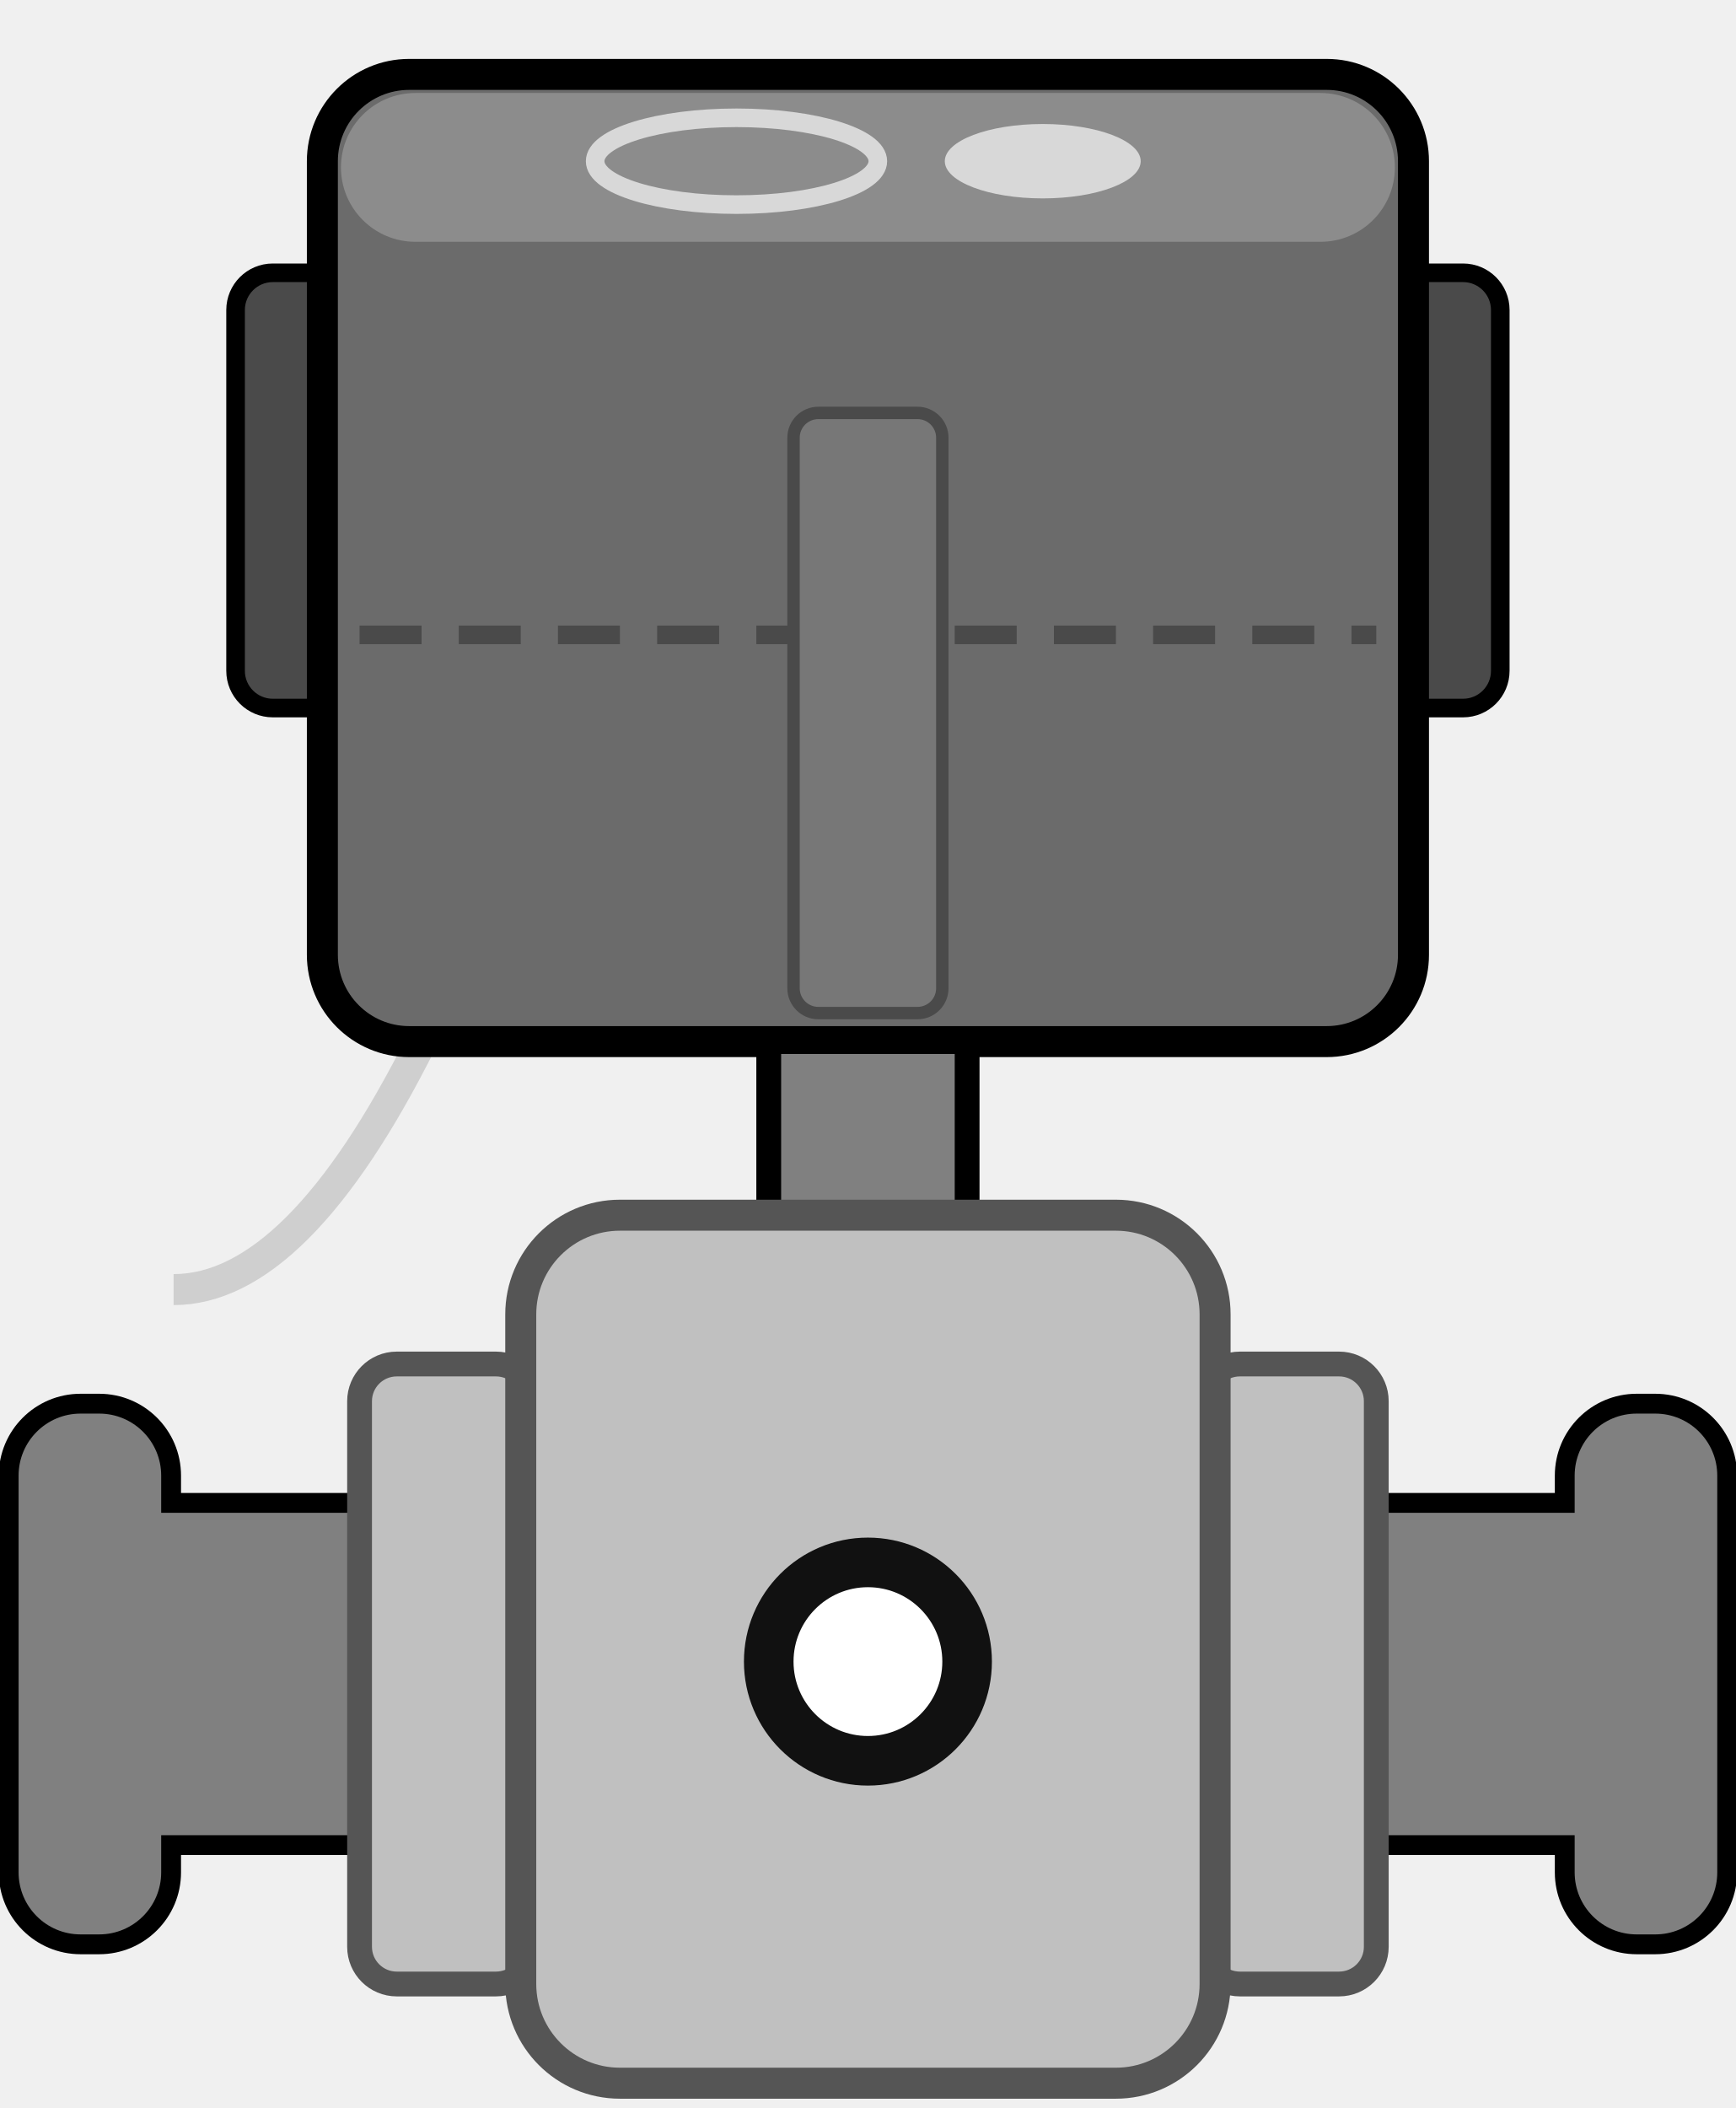
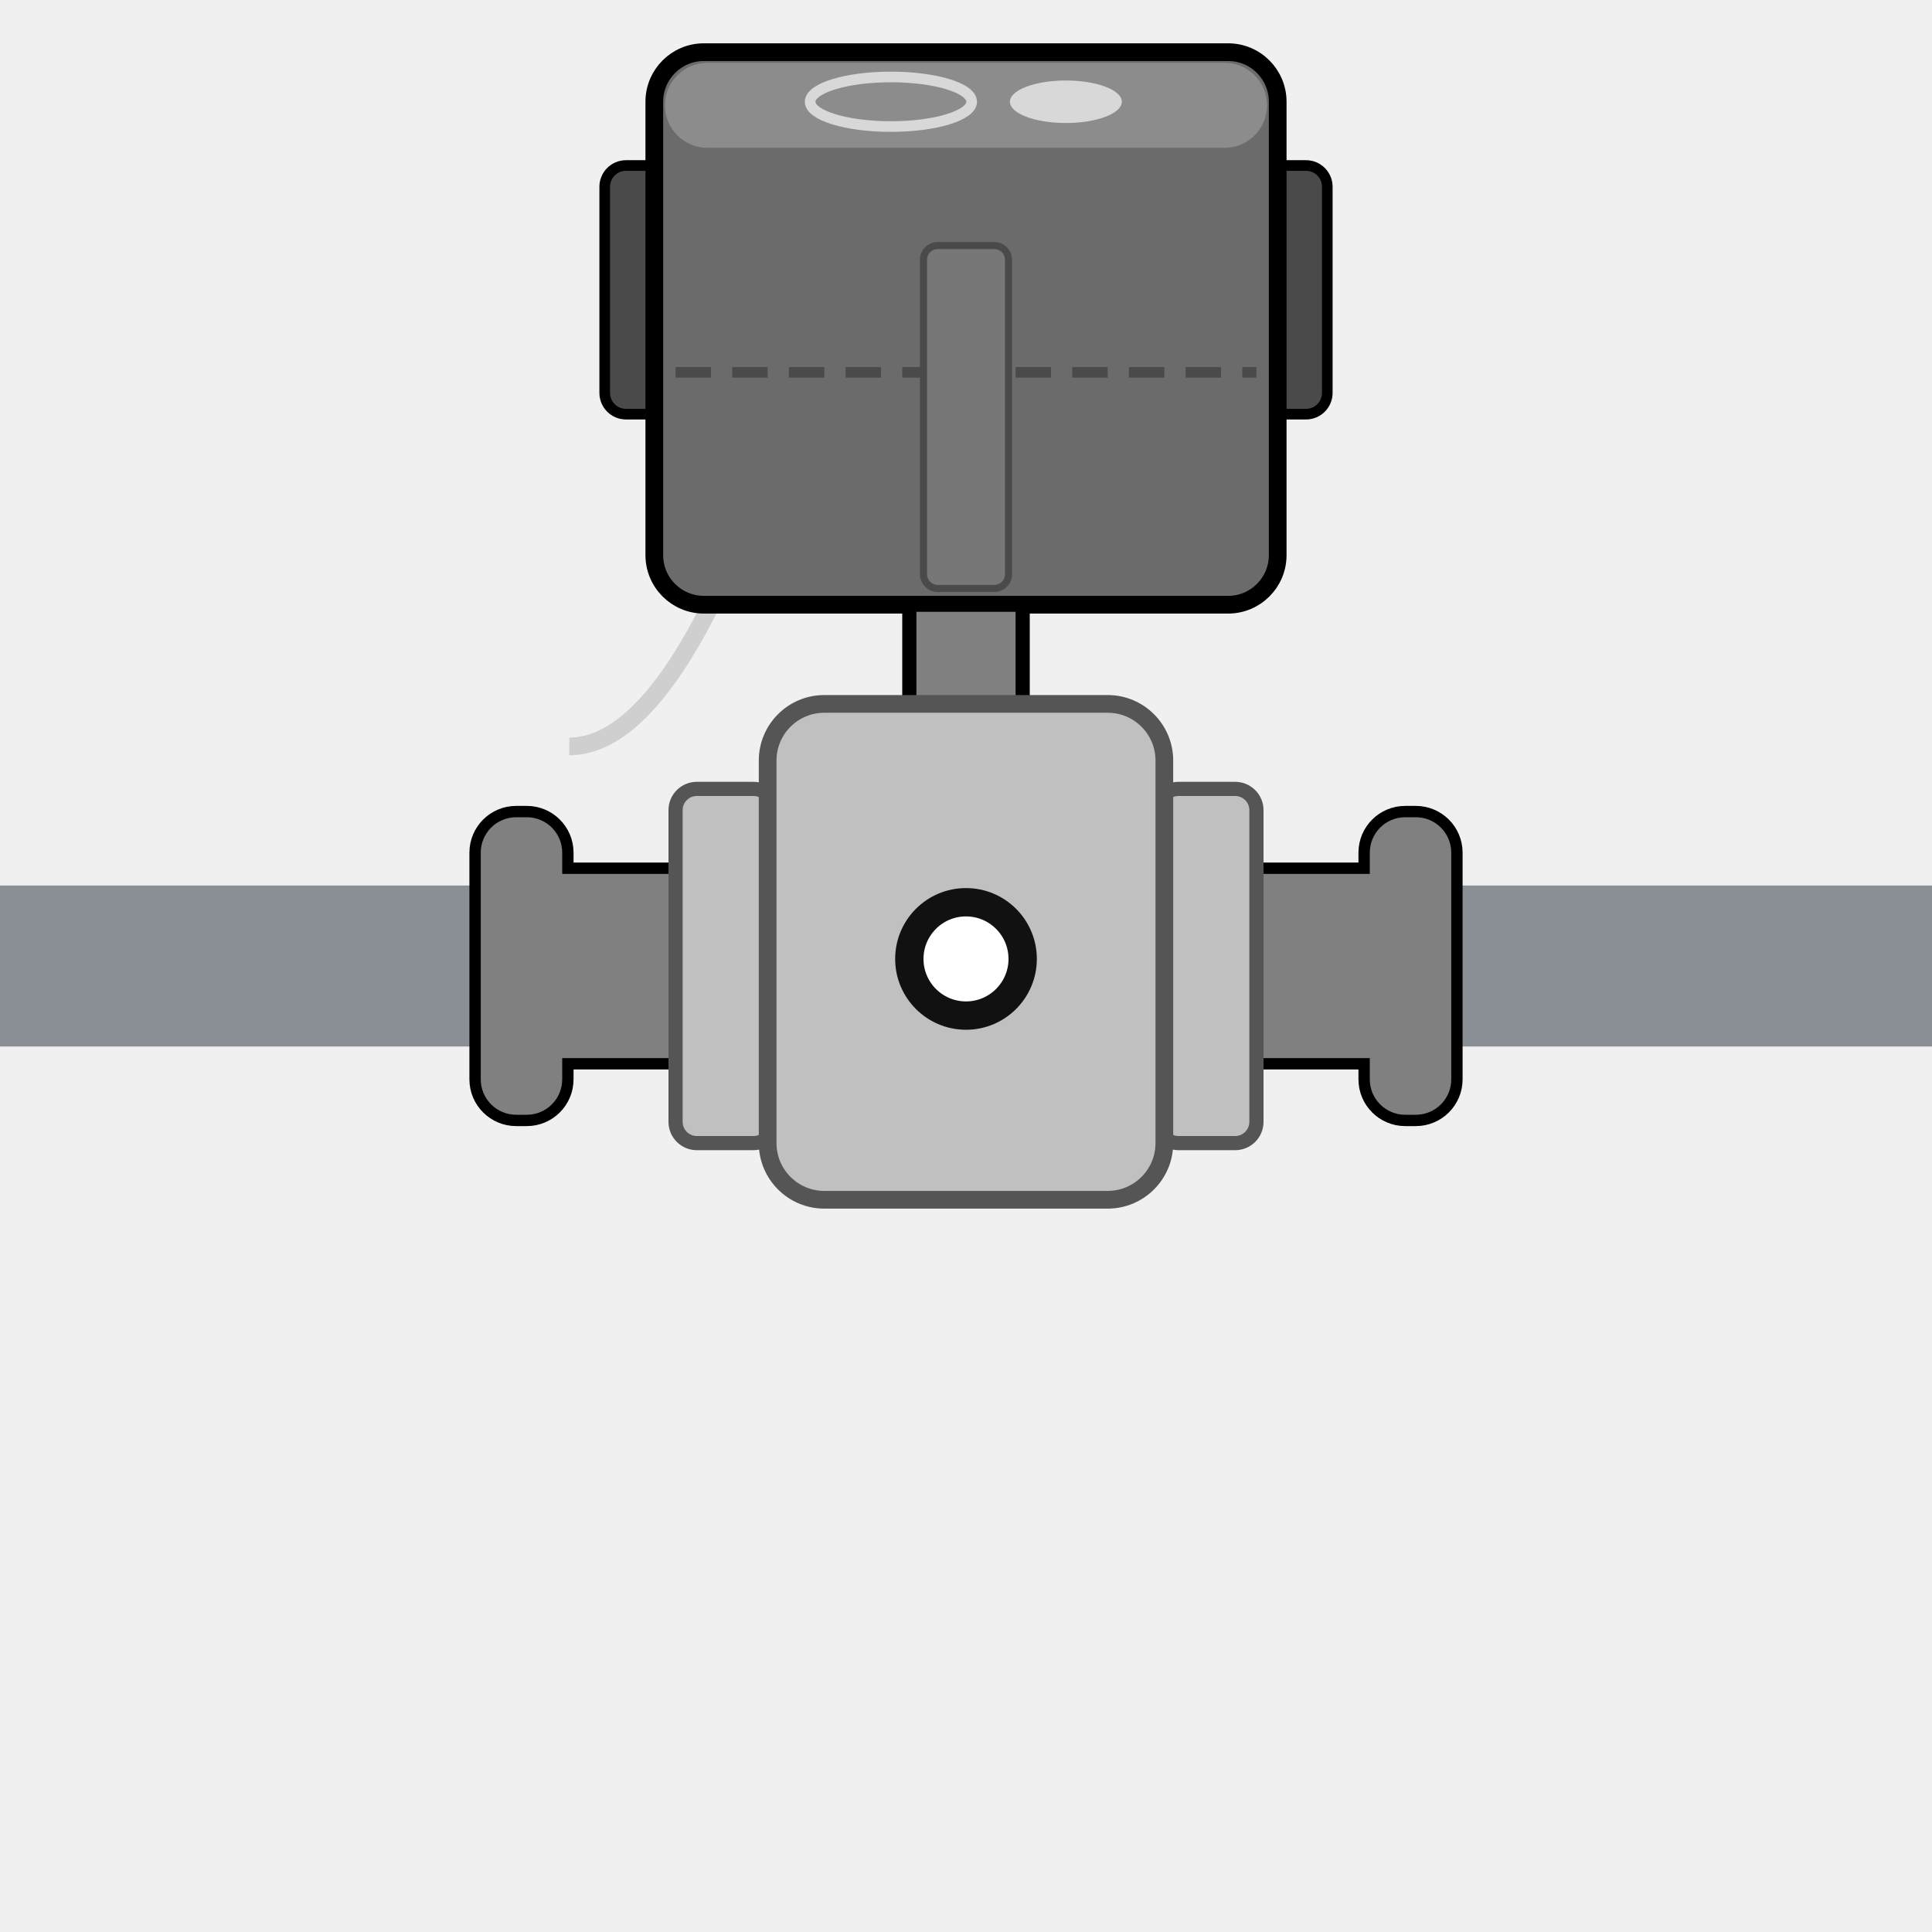
- <svg xmlns="http://www.w3.org/2000/svg" viewBox="0 0 140 170">
-   <path d="M34 84 Q24.0 104 14 104" fill="none" stroke="#cfcfcf" stroke-width="2.5" />
-   <rect x="19" y="22" width="102" height="35.1" rx="3" fill="#4a4a4a" stroke="#000" stroke-width="1.5" />
-   <rect x="26" y="6" width="88" height="78" rx="7" fill="#6b6b6b" stroke="#000" stroke-width="2.5" />
-   <rect x="27.5" y="7.5" width="85" height="12" rx="6" fill="#8c8c8c" />
-   <ellipse cx="59.4" cy="13" rx="11.4" ry="3.5" fill="none" stroke="#d8d8d8" stroke-width="1.5" />
-   <ellipse cx="84.1" cy="13" rx="7.9" ry="3" fill="#d8d8d8" />
-   <path d="M29 51.2 H111" stroke="#4a4a4a" stroke-width="1.5" stroke-dasharray="5 3" />
-   <rect x="64.0" y="33.3" width="12" height="48.4" rx="2" fill="#777777" stroke="#4a4a4a" stroke-width="1" />
-   <g fill="#000" stroke="#000" stroke-width="3.2" stroke-linejoin="round">
-     <rect x="12" y="122" width="116" height="26" />
-     <rect x="0" y="-21" width="11.5" height="42" rx="5" transform="translate(1.50 135.00) rotate(0.00)" />
-     <rect x="0" y="-21" width="11.5" height="42" rx="5" transform="translate(138.50 135.00) rotate(180.00)" />
+ <svg xmlns="http://www.w3.org/2000/svg" viewBox="0 0 300 300" data-valve-standard="1">
+   <rect x="0" y="137.5" width="74" height="25" fill="#8a8f96" />
+   <rect x="226" y="137.5" width="74" height="25" fill="#8a8f96" />
+   <g transform="translate(73 1.5) scale(1.1)">
+     <path d="M34 84 Q24.0 104 14 104" fill="none" stroke="#cfcfcf" stroke-width="2.5" />
+     <rect x="19" y="22" width="102" height="35.1" rx="3" fill="#4a4a4a" stroke="#000" stroke-width="1.5" />
+     <rect x="26" y="6" width="88" height="78" rx="7" fill="#6b6b6b" stroke="#000" stroke-width="2.5" />
+     <rect x="27.5" y="7.5" width="85" height="12" rx="6" fill="#8c8c8c" />
+     <ellipse cx="59.4" cy="13" rx="11.4" ry="3.5" fill="none" stroke="#d8d8d8" stroke-width="1.5" />
+     <ellipse cx="84.1" cy="13" rx="7.9" ry="3" fill="#d8d8d8" />
+     <path d="M29 51.2 H111" stroke="#4a4a4a" stroke-width="1.5" stroke-dasharray="5 3" />
+     <rect x="64.0" y="33.3" width="12" height="48.4" rx="2" fill="#777777" stroke="#4a4a4a" stroke-width="1" />
+     <g fill="#000" stroke="#000" stroke-width="3.2" stroke-linejoin="round">
+       <rect x="12" y="122" width="116" height="26" />
+       <rect x="0" y="-21" width="11.5" height="42" rx="5" transform="translate(1.50 135.00) rotate(0.00)" />
+       <rect x="0" y="-21" width="11.5" height="42" rx="5" transform="translate(138.50 135.00) rotate(180.00)" />
+     </g>
+     <g fill="#808080">
+       <rect x="12" y="122" width="116" height="26" />
+       <rect x="0" y="-21" width="11.5" height="42" rx="5" transform="translate(1.50 135.00) rotate(0.00)" />
+       <rect x="0" y="-21" width="11.5" height="42" rx="5" transform="translate(138.50 135.00) rotate(180.00)" />
+     </g>
+     <rect x="29" y="110" width="14" height="50" rx="3" fill="#c0c0c0" stroke="#555" stroke-width="2" />
+     <rect x="97" y="110" width="14" height="50" rx="3" fill="#c0c0c0" stroke="#555" stroke-width="2" />
+     <rect x="62" y="84" width="16" height="16" fill="#808080" stroke="#000" stroke-width="2" />
+     <rect x="42" y="98" width="56" height="70" rx="8" fill="#c0c0c0" stroke="#555" stroke-width="2.5" />
+     <circle cx="70" cy="134" r="8" fill="#fff" stroke="#111" stroke-width="4" />
  </g>
-   <g fill="#808080">
-     <rect x="12" y="122" width="116" height="26" />
-     <rect x="0" y="-21" width="11.5" height="42" rx="5" transform="translate(1.50 135.00) rotate(0.00)" />
-     <rect x="0" y="-21" width="11.5" height="42" rx="5" transform="translate(138.50 135.00) rotate(180.00)" />
-   </g>
-   <rect x="29" y="110" width="14" height="50" rx="3" fill="#c0c0c0" stroke="#555" stroke-width="2" />
-   <rect x="97" y="110" width="14" height="50" rx="3" fill="#c0c0c0" stroke="#555" stroke-width="2" />
-   <rect x="62" y="84" width="16" height="16" fill="#808080" stroke="#000" stroke-width="2" />
-   <rect x="42" y="98" width="56" height="70" rx="8" fill="#c0c0c0" stroke="#555" stroke-width="2.5" />
-   <circle cx="70" cy="134" r="8" fill="#fff" stroke="#111" stroke-width="4" />
</svg>
